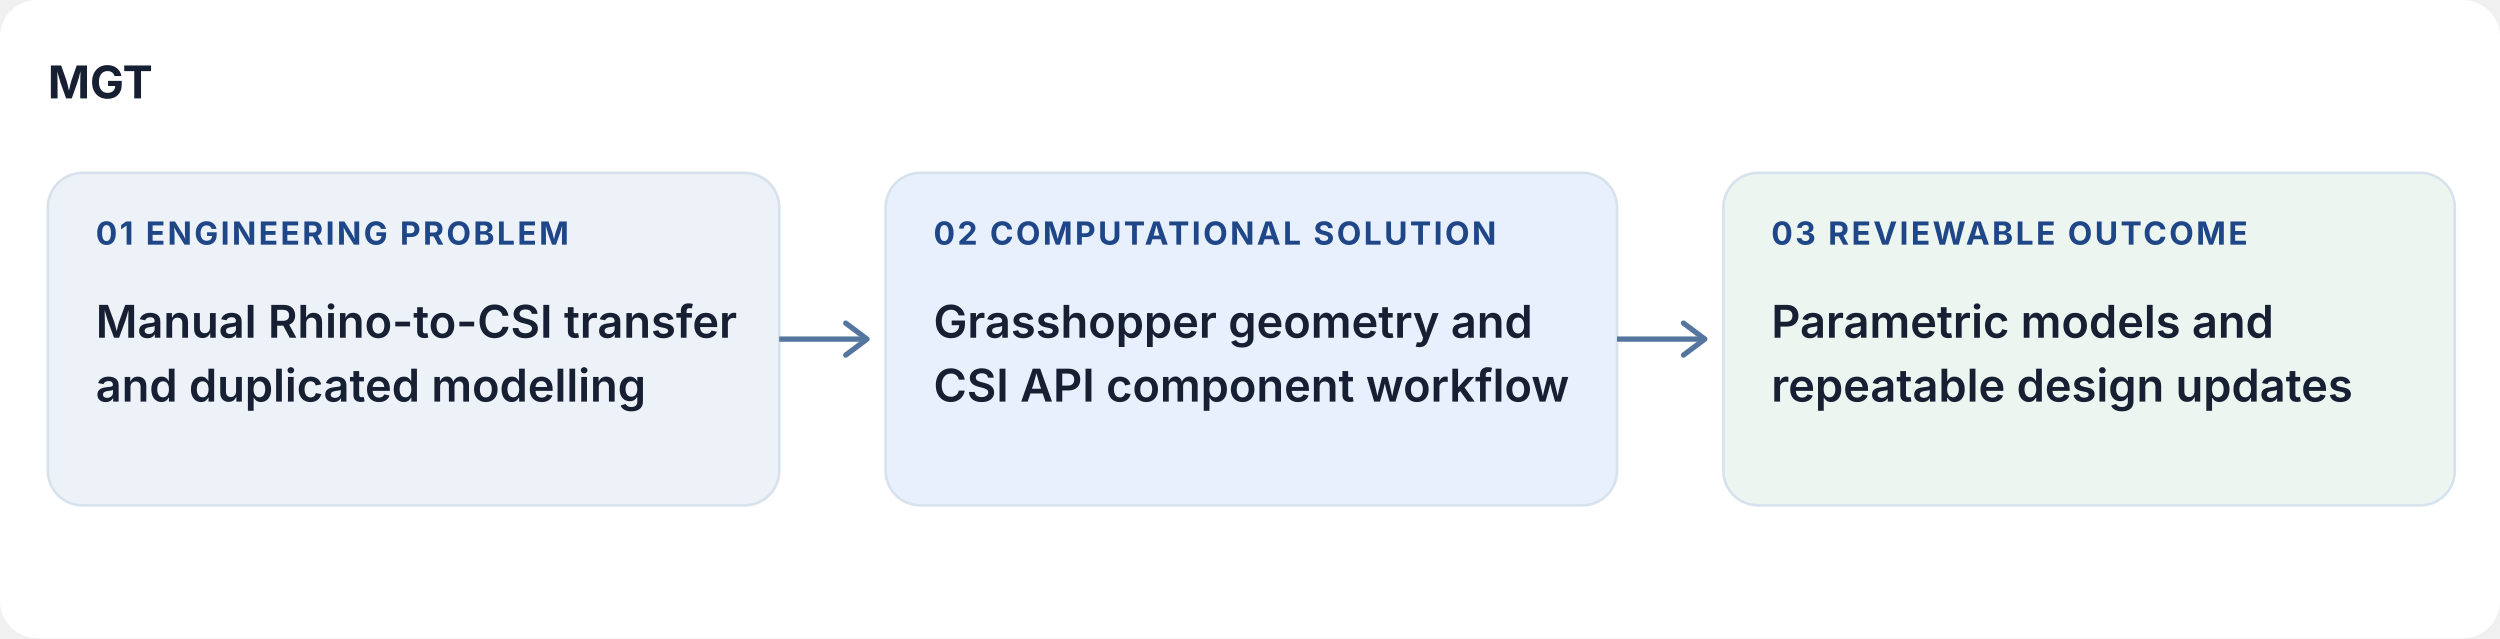
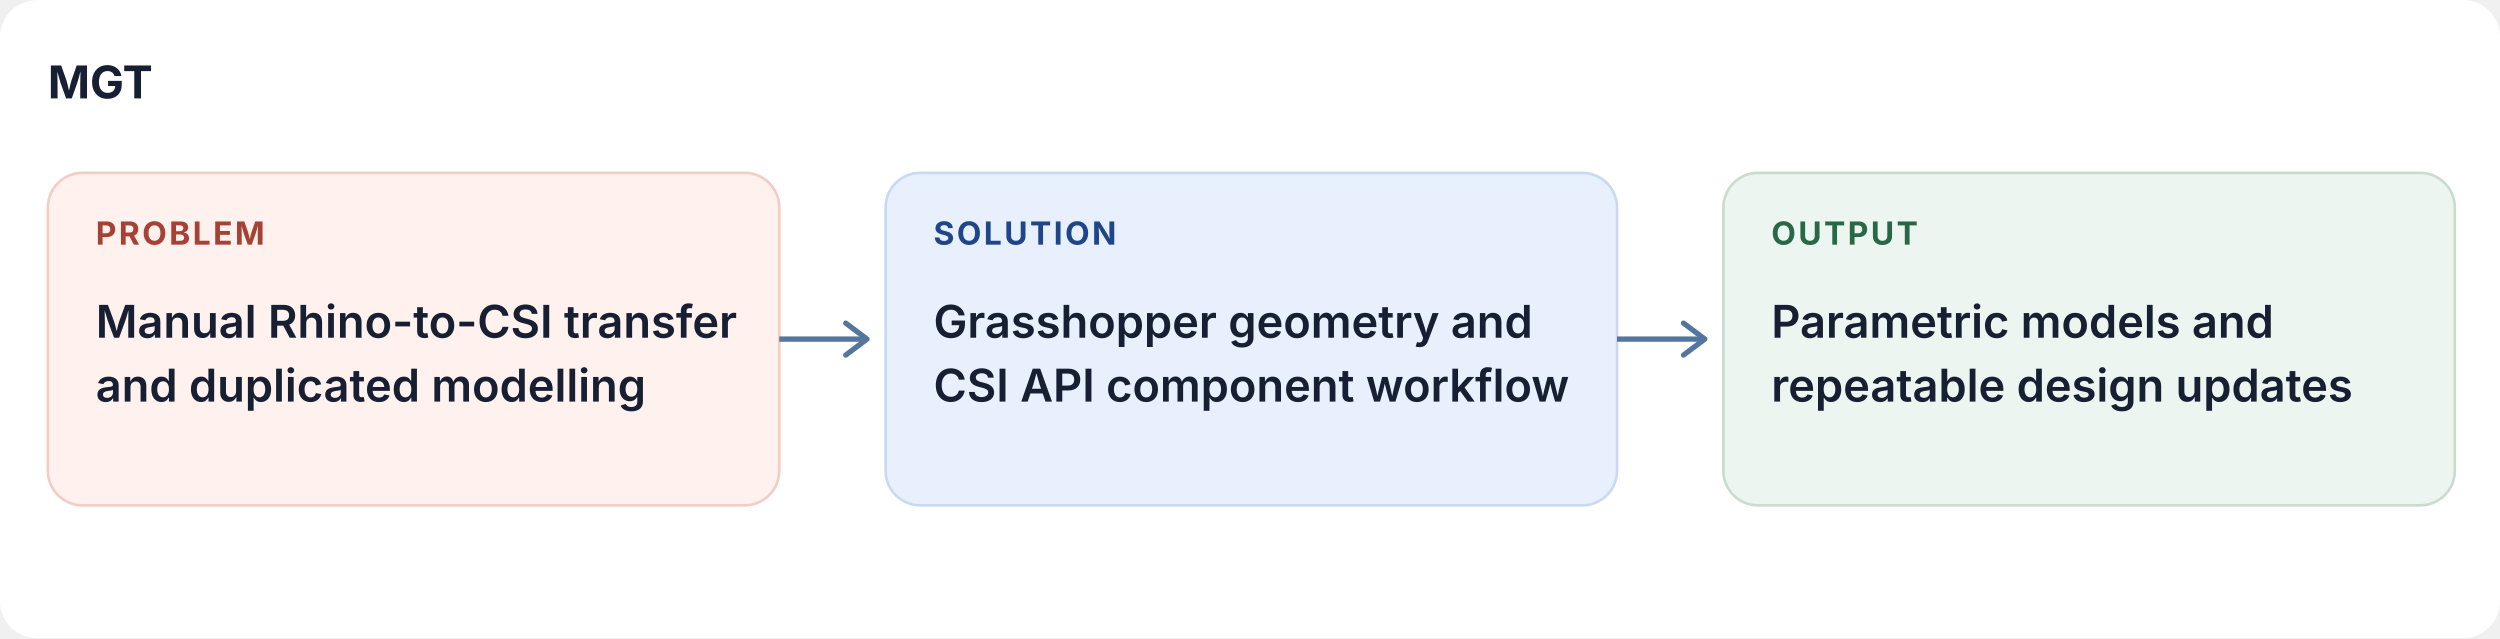
<svg xmlns="http://www.w3.org/2000/svg" viewBox="0 0 940 240" role="img" aria-labelledby="title desc">
  <rect width="940" height="240" rx="14" fill="#FFFFFF" />
  <text x="18" y="37" font-family="Inter,Segoe UI,Arial,sans-serif" font-size="17" font-weight="700" fill="#172033">MGT</text>
-   <rect x="18" y="65" width="275" height="125" rx="13" fill="#EDF2F8" stroke="#D7E2ED" />
-   <text x="36" y="92" font-family="Inter,Segoe UI,Arial,sans-serif" font-size="12" font-weight="700" letter-spacing=".9" fill="#1F4788">01  ENGINEERING PROBLEM</text>
+   <rect x="18" y="65" width="275" height="125" rx="13" fill="#FFF1ED" stroke="#F1CDC6" />
+   <text x="36" y="92" font-family="Inter,Segoe UI,Arial,sans-serif" font-size="12" font-weight="700" letter-spacing=".9" fill="#A64136">PROBLEM</text>
  <text x="36" y="127" font-family="Inter,Segoe UI,Arial,sans-serif" font-size="17" font-weight="600" fill="#172033">Manual Rhino-to-CSI transfer</text>
  <text x="36" y="151" font-family="Inter,Segoe UI,Arial,sans-serif" font-size="17" font-weight="600" fill="#172033">and duplicated modelling</text>
-   <rect x="333" y="65" width="275" height="125" rx="13" fill="#E8F0FD" stroke="#D7E2ED" />
-   <text x="351" y="92" font-family="Inter,Segoe UI,Arial,sans-serif" font-size="12" font-weight="700" letter-spacing=".9" fill="#1F4788">02  COMPUTATIONAL SOLUTION</text>
+   <rect x="333" y="65" width="275" height="125" rx="13" fill="#E8F0FD" stroke="#C9D9F2" />
+   <text x="351" y="92" font-family="Inter,Segoe UI,Arial,sans-serif" font-size="12" font-weight="700" letter-spacing=".9" fill="#1F4788">SOLUTION</text>
  <text x="351" y="127" font-family="Inter,Segoe UI,Arial,sans-serif" font-size="17" font-weight="600" fill="#172033">Grasshopper geometry and</text>
  <text x="351" y="151" font-family="Inter,Segoe UI,Arial,sans-serif" font-size="17" font-weight="600" fill="#172033">CSI API component workflow</text>
-   <rect x="648" y="65" width="275" height="125" rx="13" fill="#EDF5F1" stroke="#D7E2ED" />
-   <text x="666" y="92" font-family="Inter,Segoe UI,Arial,sans-serif" font-size="12" font-weight="700" letter-spacing=".9" fill="#1F4788">03  REVIEWABLE OUTCOME</text>
+   <rect x="648" y="65" width="275" height="125" rx="13" fill="#EDF5F1" stroke="#C9DCCF" />
+   <text x="666" y="92" font-family="Inter,Segoe UI,Arial,sans-serif" font-size="12" font-weight="700" letter-spacing=".9" fill="#286846">OUTPUT</text>
  <text x="666" y="127" font-family="Inter,Segoe UI,Arial,sans-serif" font-size="17" font-weight="600" fill="#172033">Parametric models and</text>
  <text x="666" y="151" font-family="Inter,Segoe UI,Arial,sans-serif" font-size="17" font-weight="600" fill="#172033">repeatable design updates</text>
  <path d="M293 127.5 h33" stroke="#54769E" stroke-width="2" fill="none" />
  <path d="M318 121.5 l8 6 -8 6" stroke="#54769E" stroke-width="2" fill="none" stroke-linecap="round" stroke-linejoin="round" />
  <path d="M608 127.5 h33" stroke="#54769E" stroke-width="2" fill="none" />
  <path d="M633 121.5 l8 6 -8 6" stroke="#54769E" stroke-width="2" fill="none" stroke-linecap="round" stroke-linejoin="round" />
</svg>
